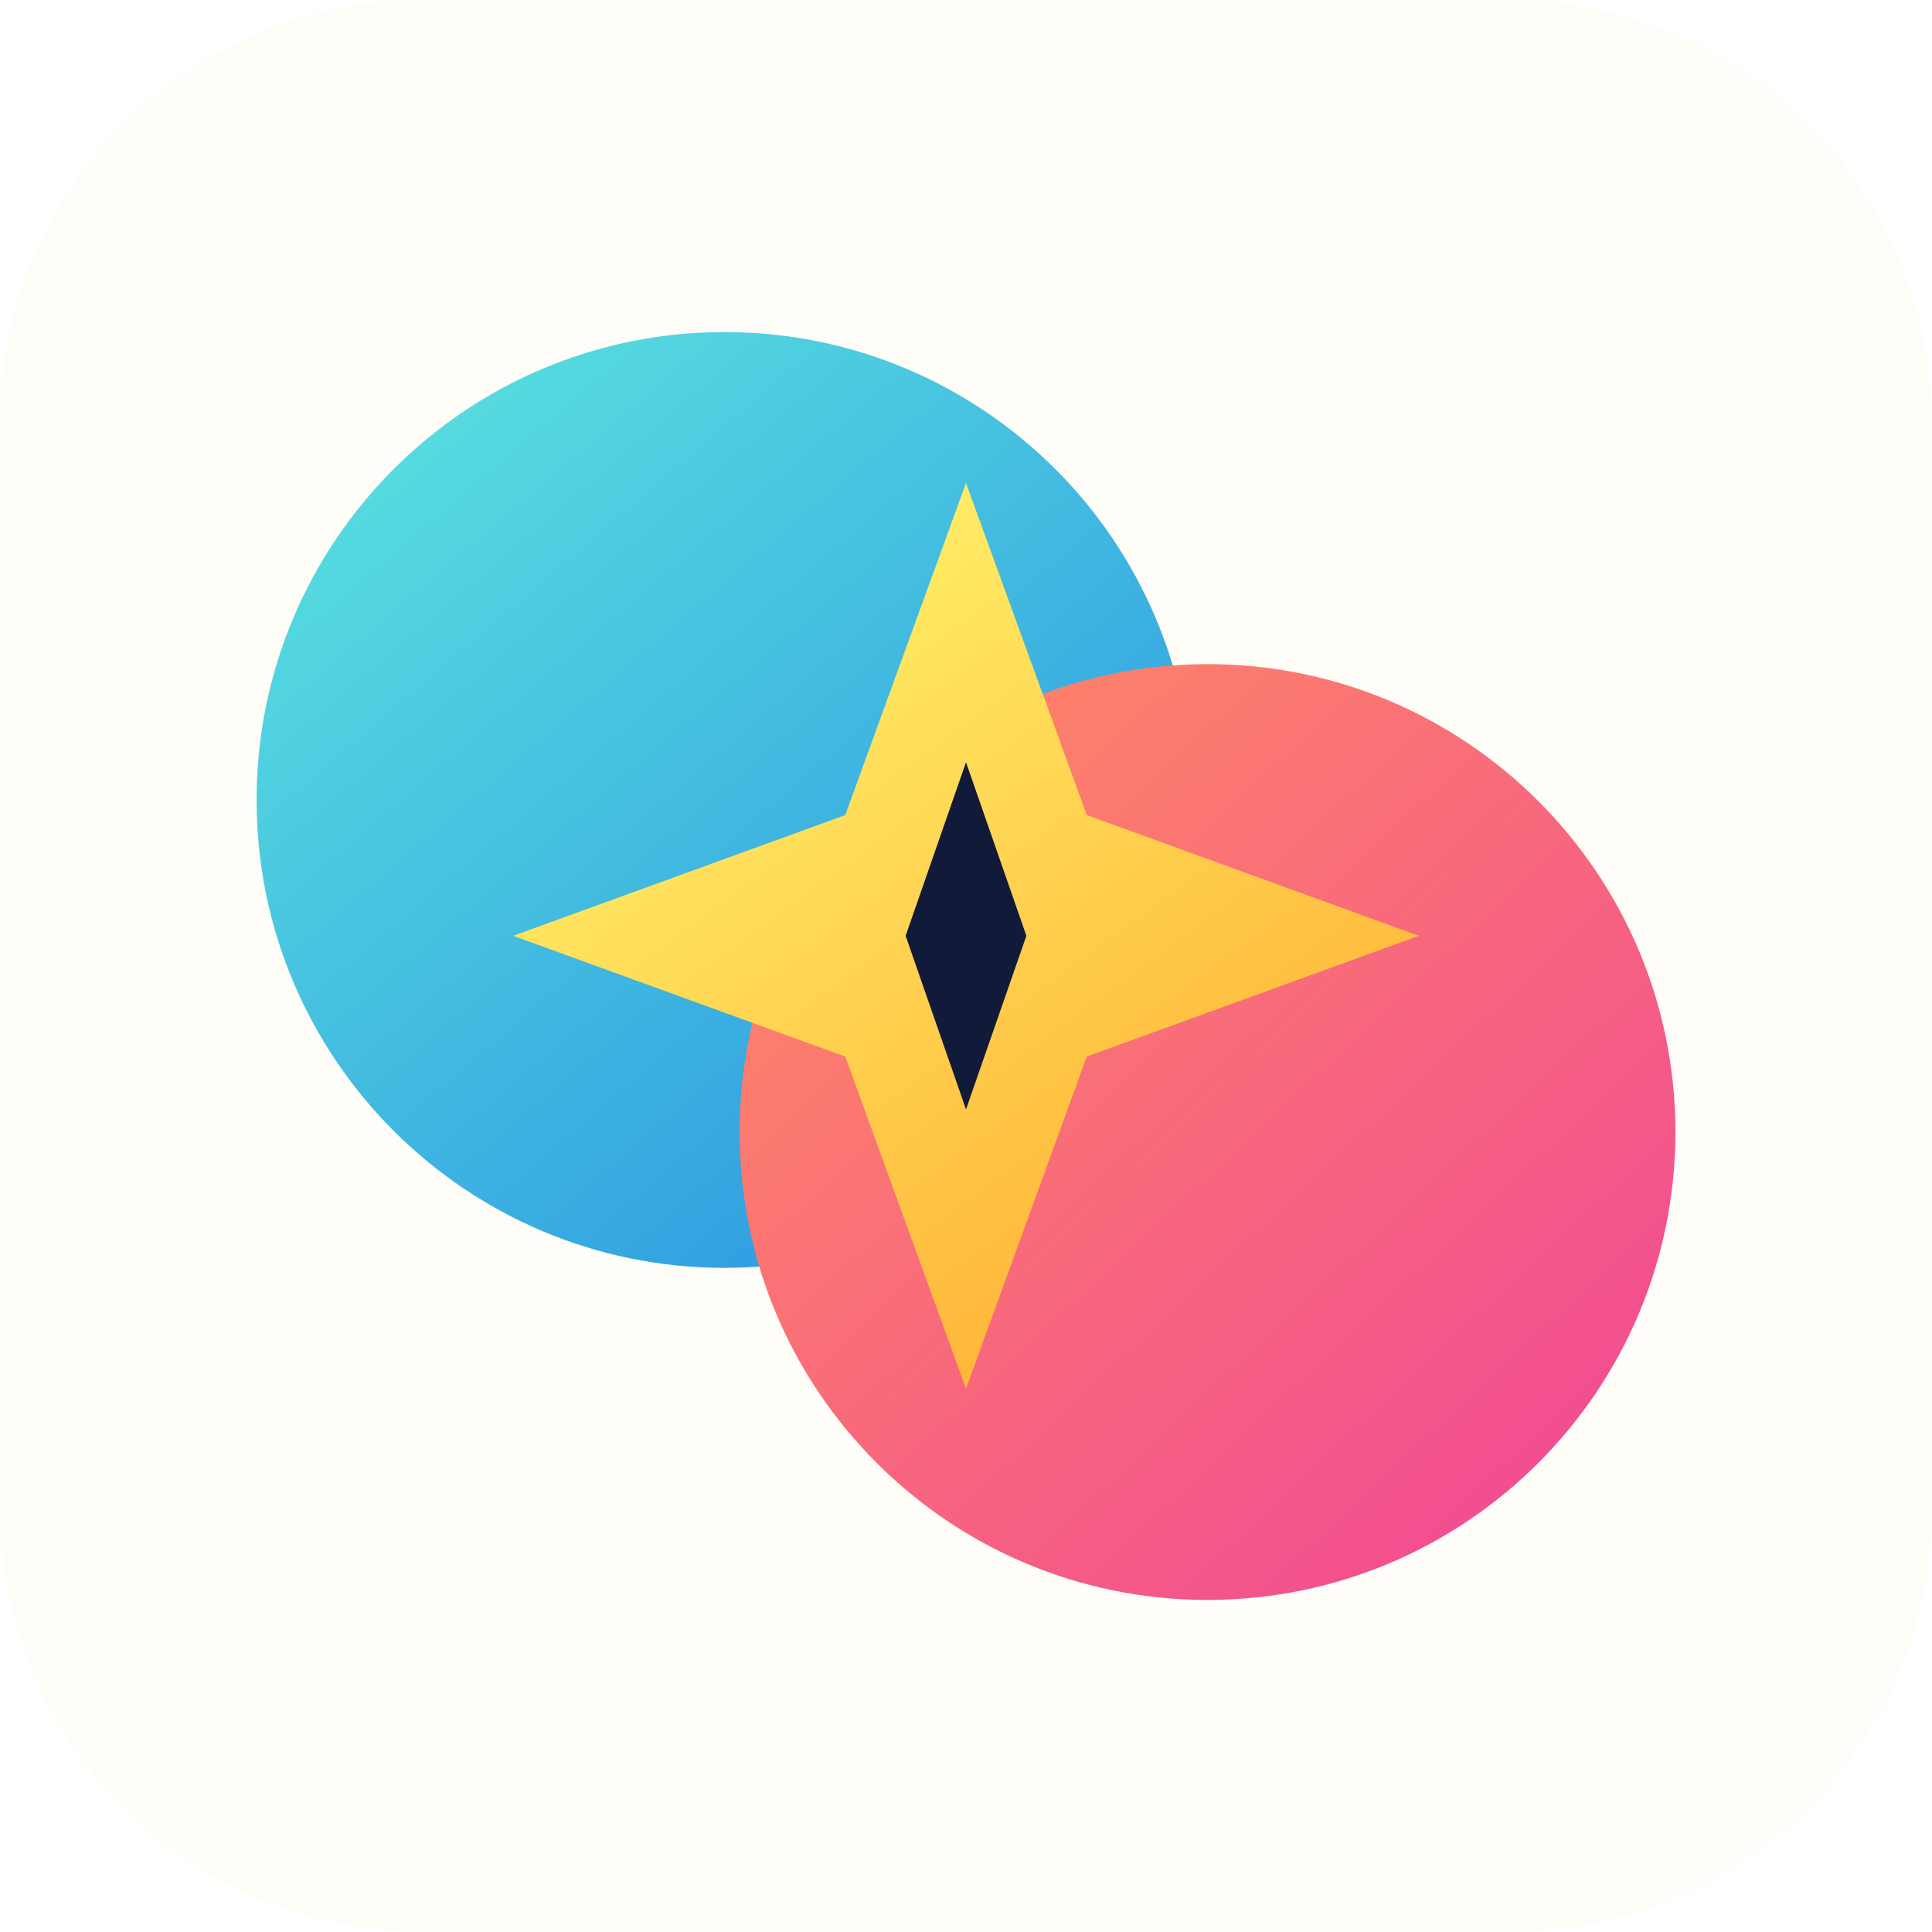
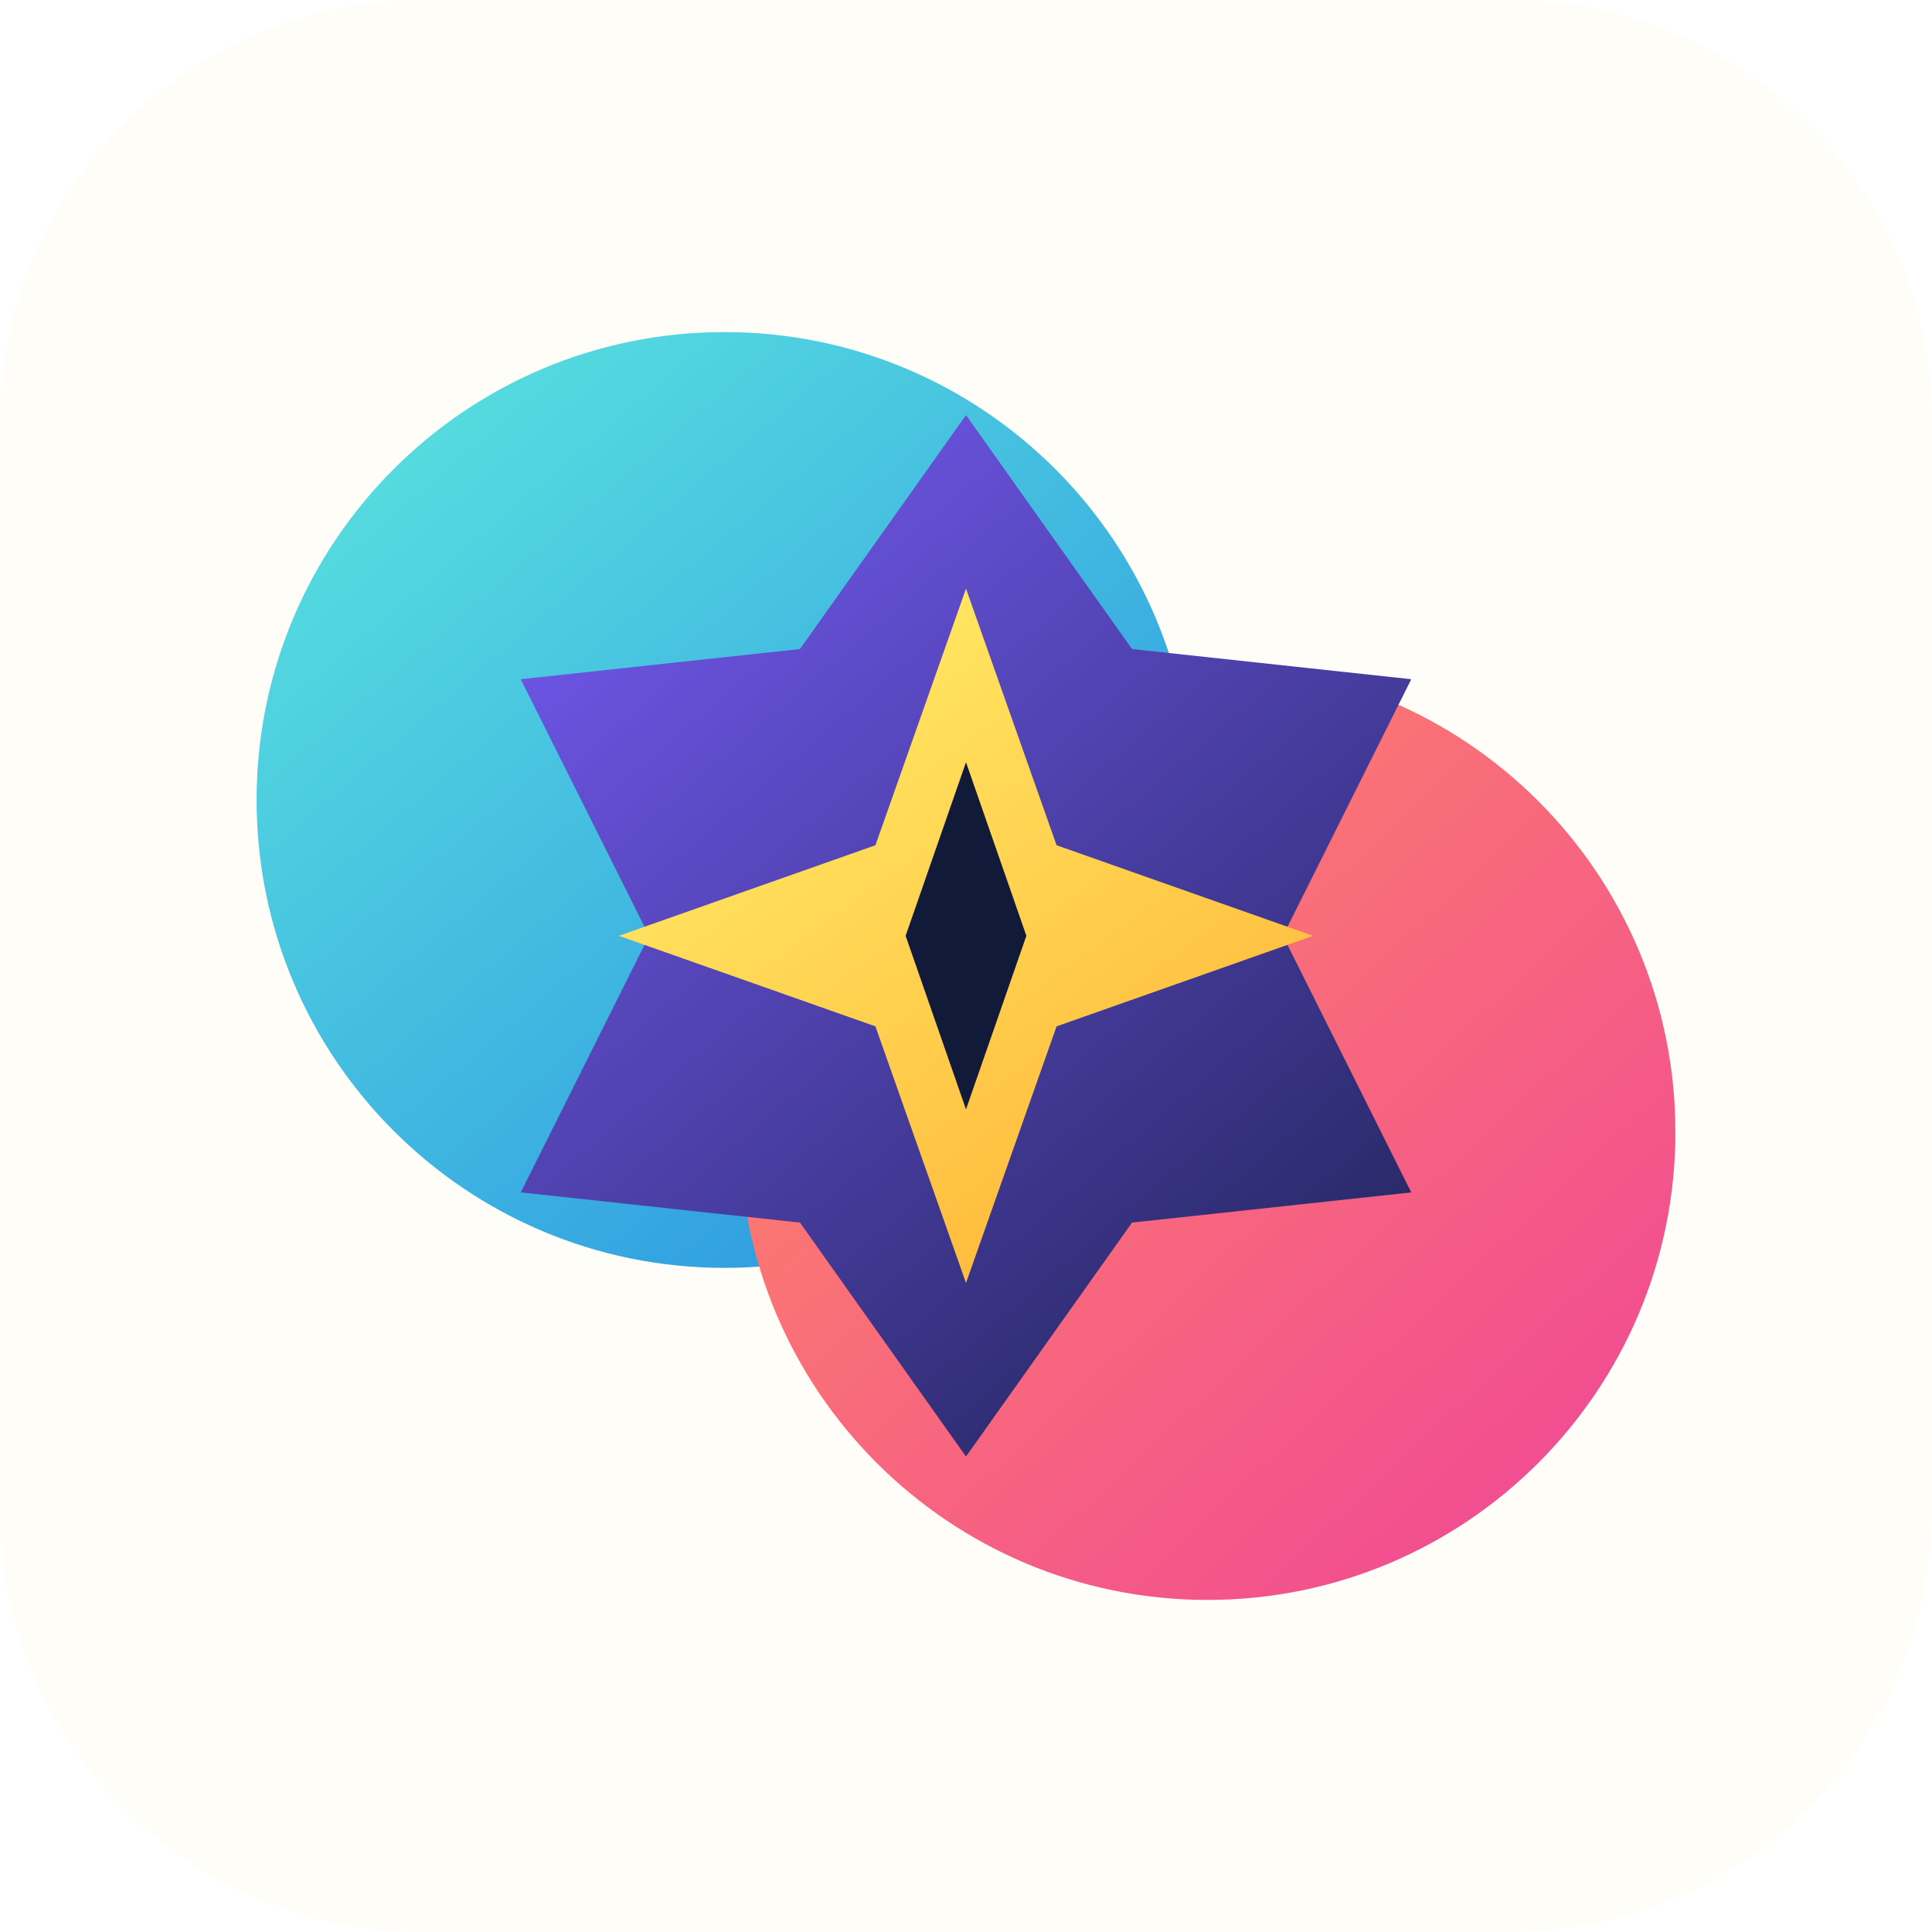
<svg xmlns="http://www.w3.org/2000/svg" viewBox="0 0 256 256" role="img" aria-labelledby="title desc">
  <defs>
    <linearGradient id="stamate-cyan" x1="44" y1="44" x2="150" y2="168" gradientUnits="userSpaceOnUse">
      <stop stop-color="#5BE4DF" />
      <stop offset="1" stop-color="#288FE2" />
    </linearGradient>
    <linearGradient id="stamate-coral" x1="104" y1="92" x2="218" y2="214" gradientUnits="userSpaceOnUse">
      <stop stop-color="#FF8A63" />
      <stop offset="1" stop-color="#F04498" />
    </linearGradient>
    <linearGradient id="stamate-spark" x1="92" y1="78" x2="164" y2="176" gradientUnits="userSpaceOnUse">
      <stop stop-color="#FFF16A" />
      <stop offset="1" stop-color="#FFAE32" />
    </linearGradient>
+     <linearGradient id="stamate-badge" x1="82" y1="70" x2="178" y2="182" gradientUnits="userSpaceOnUse">
+       <stop stop-color="#6F56E8" />
+       <stop offset="1" stop-color="#24265F" />
+     </linearGradient>
  </defs>
  <rect width="256" height="256" rx="56" fill="#FFFDF8" />
  <circle cx="96" cy="106" r="62" fill="url(#stamate-cyan)" />
  <circle cx="160" cy="150" r="62" fill="url(#stamate-coral)" />
-   <path d="m128 64 16 44 44 16-44 16-16 44-16-44-44-16 44-16z" fill="url(#stamate-spark)" />
+   <path d="M128 55 150 86 187 90 170 124 187 158 150 162 128 193 106 162 69 158 86 124 69 90 106 86Z" fill="url(#stamate-badge)" />
+   <path d="m128 78 12 34 34 12-34 12-12 34-12-34-34-12 34-12z" fill="url(#stamate-spark)" />
  <path d="m128 101 8 23-8 23-8-23z" fill="#111A38" />
</svg>
